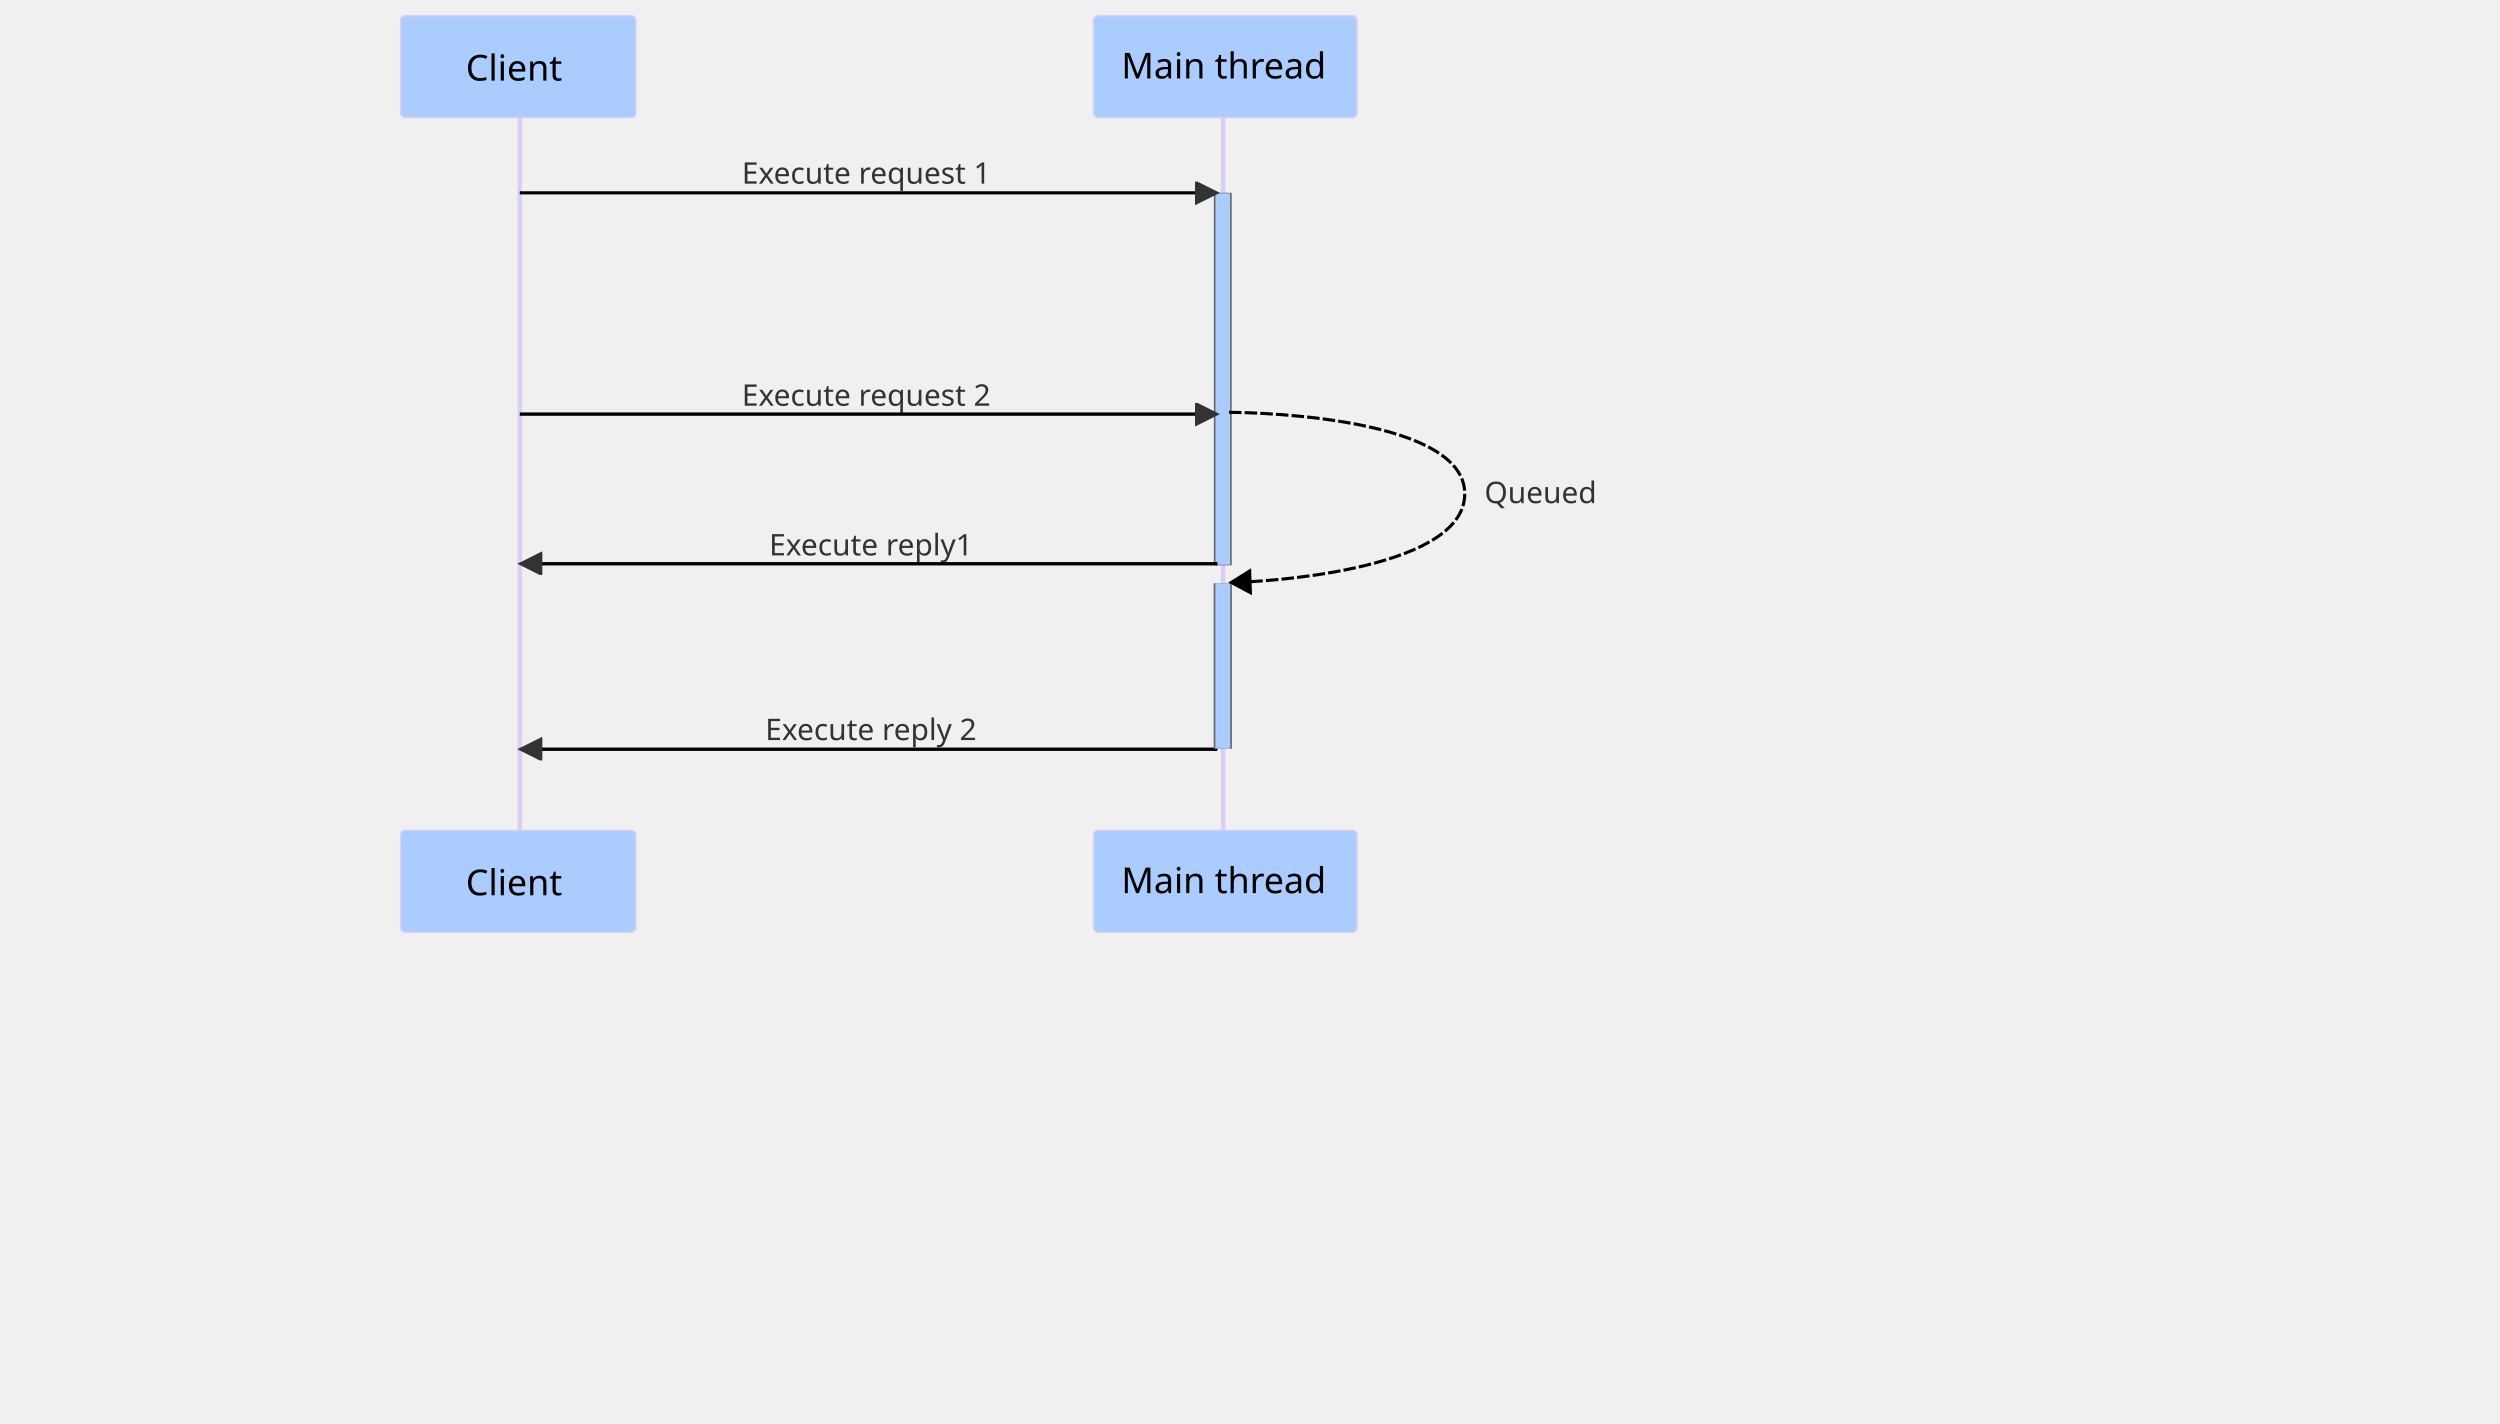
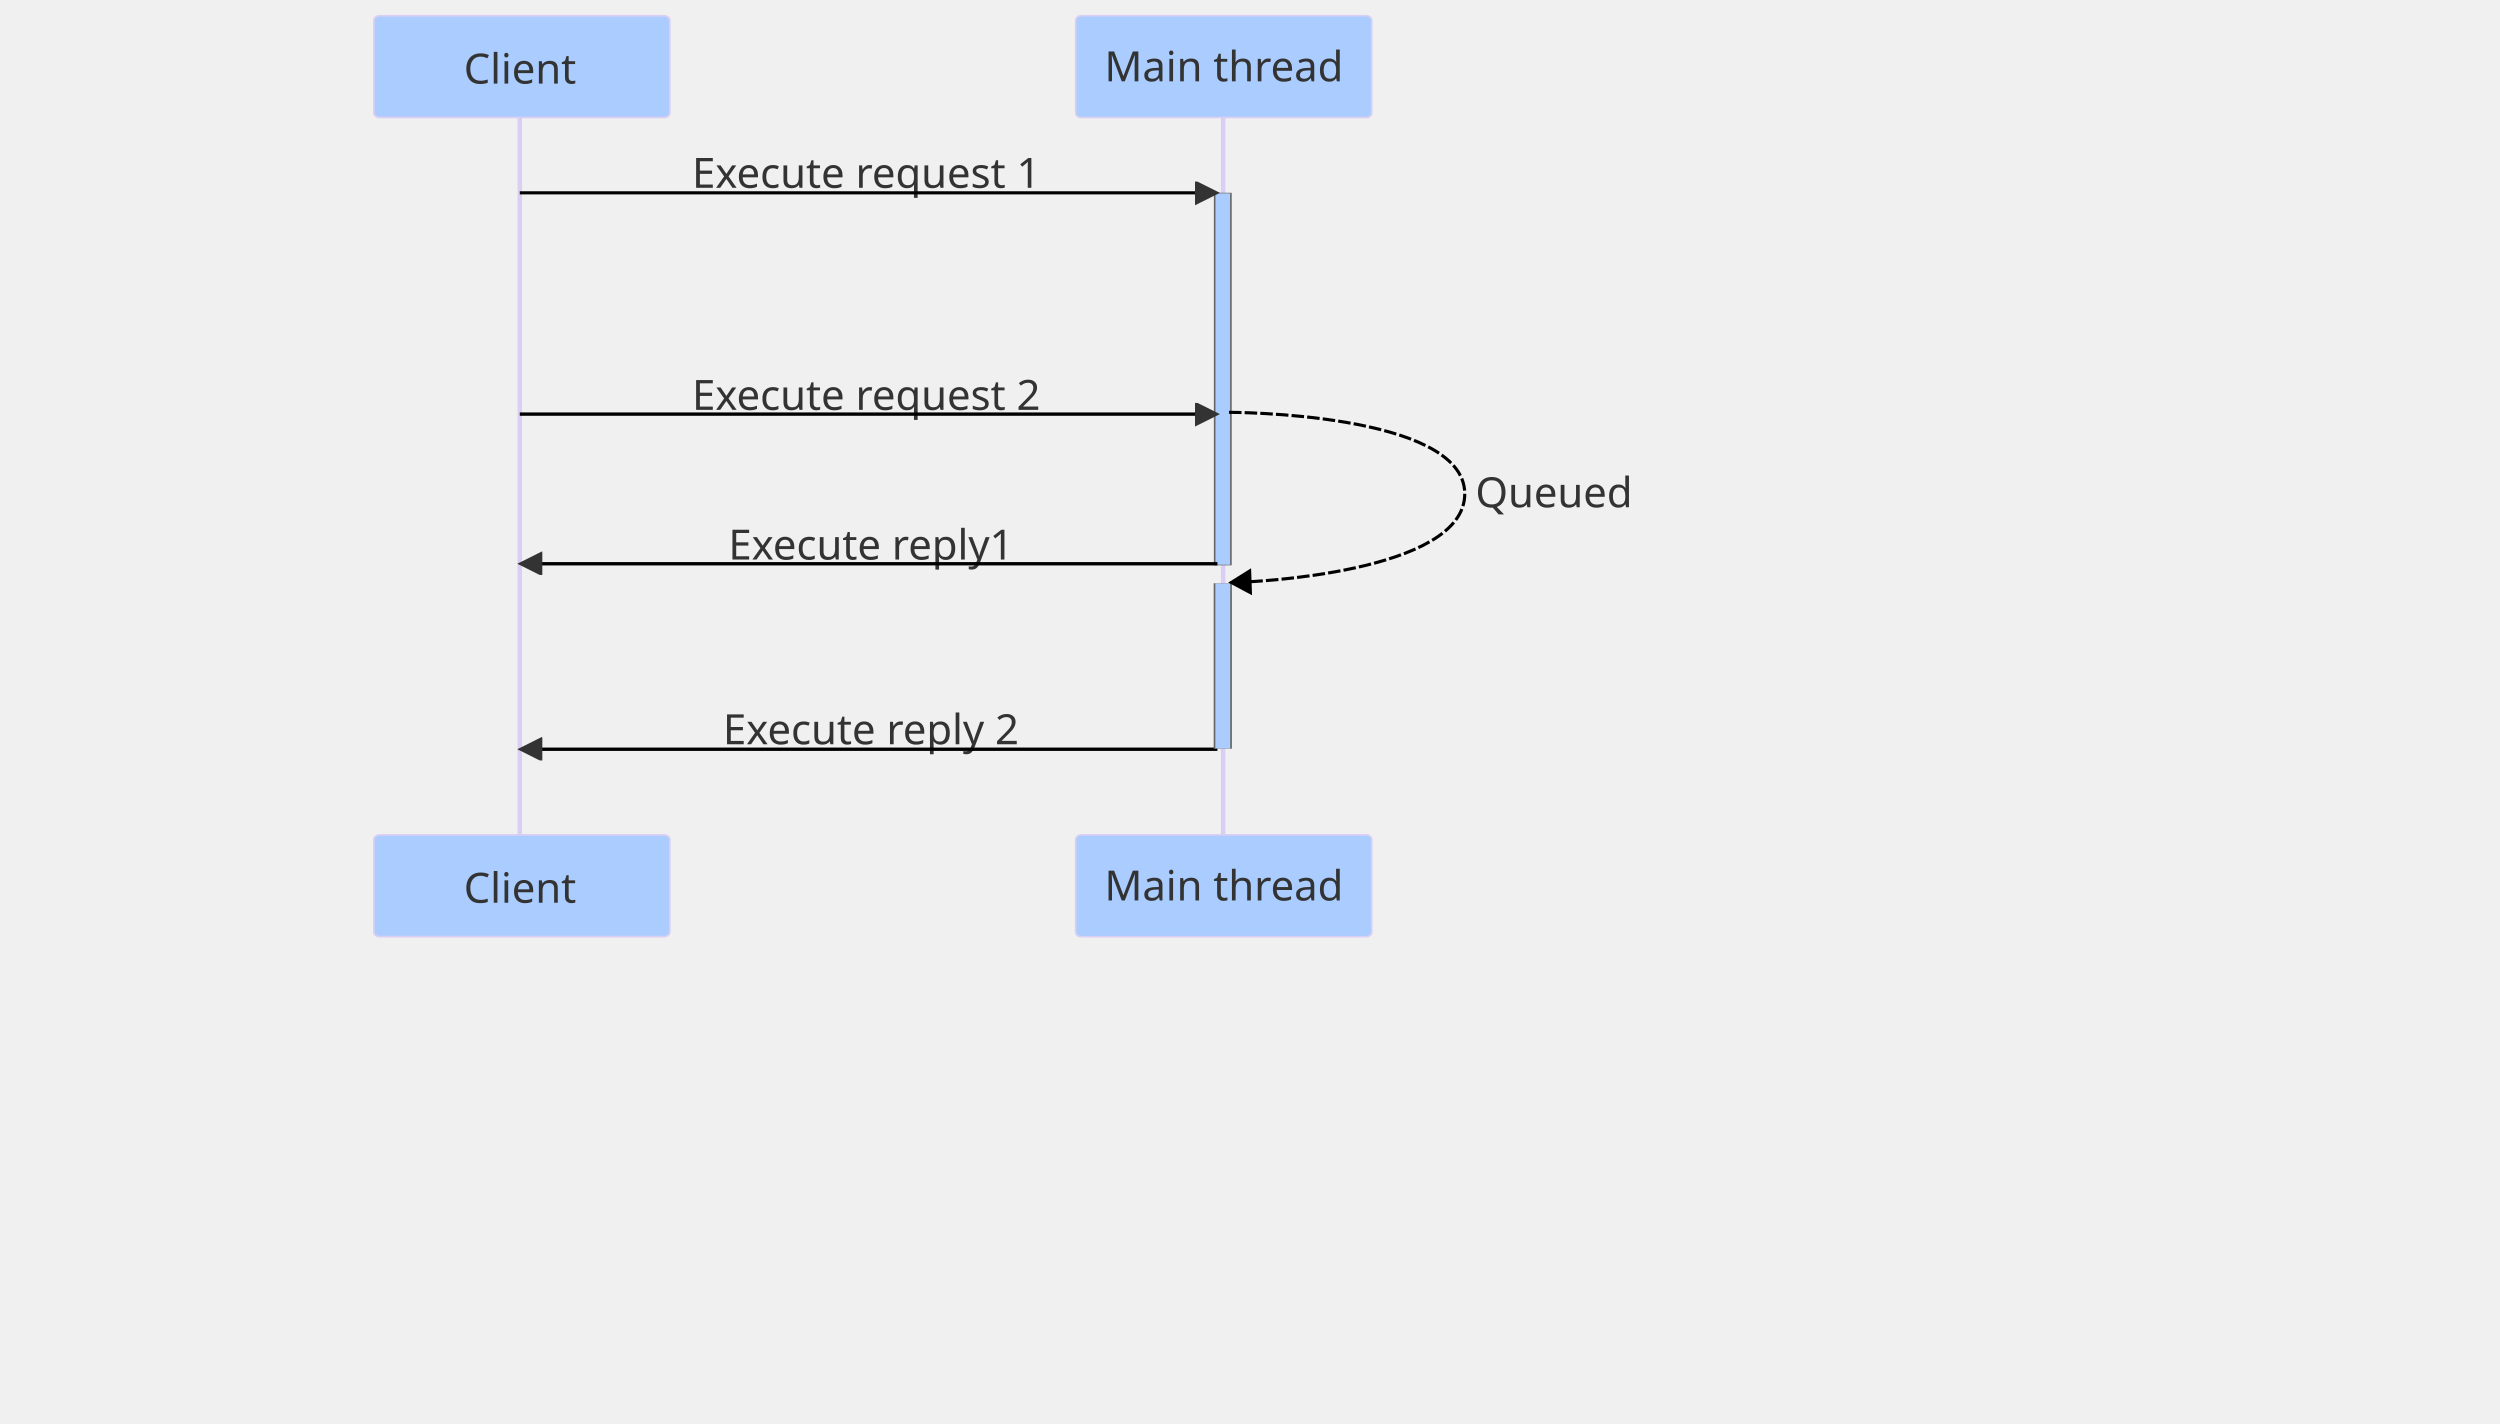
<svg xmlns="http://www.w3.org/2000/svg" aria-roledescription="sequence" role="graphics-document document" style="overflow: hidden; max-width: 100%;" width="1117px" id="graph-div" height="636px" version="1.1">
  <defs id="defs1">
    <marker style="overflow:visible" id="Triangle" refX="0" refY="0" orient="auto-start-reverse" markerWidth="1.4" markerHeight="1.4" viewBox="0 0 1 1" preserveAspectRatio="xMidYMid">
      <path transform="scale(0.5)" style="fill:context-stroke;fill-rule:evenodd;stroke:context-stroke;stroke-width:1pt" d="M 5.77,0 -2.88,5 V -5 Z" id="path135" />
    </marker>
    <symbol height="24" width="24" id="computer">
      <path d="M2 2v13h20v-13h-20zm18 11h-16v-9h16v9zm-10.228 6l.466-1h3.524l.467 1h-4.457zm14.228 3h-24l2-6h2.104l-1.33 4h18.45l-1.297-4h2.073l2 6zm-5-10h-14v-7h14v7z" transform="scale(.5)" id="path1" />
    </symbol>
    <style id="svg-pan-zoom-controls-styles" type="text/css">.svg-pan-zoom-control { cursor: pointer; fill: black; fill-opacity: 0.333; } .svg-pan-zoom-control:hover { fill-opacity: 0.8; } .svg-pan-zoom-control-background { fill: white; fill-opacity: 0.5; } .svg-pan-zoom-control-background { fill-opacity: 0.8; }</style>
    <style id="style16">#graph-div{font-family:"trebuchet ms",verdana,arial,sans-serif;font-size:16px;fill:#333;}#graph-div .error-icon{fill:#552222;}#graph-div .error-text{fill:#552222;stroke:#552222;}#graph-div .edge-thickness-normal{stroke-width:2px;}#graph-div .edge-thickness-thick{stroke-width:3.5px;}#graph-div .edge-pattern-solid{stroke-dasharray:0;}#graph-div .edge-pattern-dashed{stroke-dasharray:3;}#graph-div .edge-pattern-dotted{stroke-dasharray:2;}#graph-div .marker{fill:#333333;stroke:#333333;}#graph-div .marker.cross{stroke:#333333;}#graph-div svg{font-family:"trebuchet ms",verdana,arial,sans-serif;font-size:16px;}#graph-div .actor{stroke:hsl(259.626, 59.777%, 87.902%);fill:#ECECFF;}#graph-div text.actor&gt;tspan{fill:black;stroke:none;}#graph-div .actor-line{stroke:grey;}#graph-div .messageLine0{stroke-width:1.5;stroke-dasharray:none;stroke:#333;}#graph-div .messageLine1{stroke-width:1.5;stroke-dasharray:2,2;stroke:#333;}#graph-div #arrowhead path{fill:#333;stroke:#333;}#graph-div .sequenceNumber{fill:white;}#graph-div #sequencenumber{fill:#333;}#graph-div #crosshead path{fill:#333;stroke:#333;}#graph-div .messageText{fill:#333;stroke:none;}#graph-div .labelBox{stroke:hsl(259.626, 59.777%, 87.902%);fill:#ECECFF;}#graph-div .labelText,#graph-div .labelText&gt;tspan{fill:black;stroke:none;}#graph-div .loopText,#graph-div .loopText&gt;tspan{fill:black;stroke:none;}#graph-div .loopLine{stroke-width:2px;stroke-dasharray:2,2;stroke:hsl(259.626, 59.777%, 87.902%);fill:hsl(259.626, 59.777%, 87.902%);}#graph-div .note{stroke:#aaaa33;fill:#fff5ad;}#graph-div .noteText,#graph-div .noteText&gt;tspan{fill:black;stroke:none;}#graph-div .activation0{fill:#f4f4f4;stroke:#666;}#graph-div .activation1{fill:#f4f4f4;stroke:#666;}#graph-div .activation2{fill:#f4f4f4;stroke:#666;}#graph-div .actorPopupMenu{position:absolute;}#graph-div .actorPopupMenuPanel{position:absolute;fill:#ECECFF;box-shadow:0px 8px 16px 0px rgba(0,0,0,0.2);filter:drop-shadow(3px 5px 2px rgb(0 0 0 / 0.4));}#graph-div .actor-man line{stroke:hsl(259.626, 59.777%, 87.902%);fill:#ECECFF;}#graph-div .actor-man circle,#graph-div line{stroke:hsl(259.626, 59.777%, 87.902%);fill:#ECECFF;stroke-width:2px;}#graph-div :root{--mermaid-font-family:"trebuchet ms",verdana,arial,sans-serif;}</style>
  </defs>
  <defs id="defs2">
    <symbol clip-rule="evenodd" fill-rule="evenodd" id="database">
      <path d="M12.258.001l.256.004.255.005.253.008.251.01.249.012.247.015.246.016.242.019.241.02.239.023.236.024.233.027.231.028.229.031.225.032.223.034.22.036.217.038.214.04.211.041.208.043.205.045.201.046.198.048.194.05.191.051.187.053.183.054.18.056.175.057.172.059.168.06.163.061.16.063.155.064.15.066.074.033.073.033.071.034.07.034.069.035.068.035.067.035.066.035.064.036.064.036.062.036.06.036.06.037.058.037.058.037.055.038.055.038.053.038.052.038.051.039.05.039.048.039.047.039.045.04.044.04.043.04.041.04.04.041.039.041.037.041.036.041.034.041.033.042.032.042.03.042.029.042.027.042.026.043.024.043.023.043.021.043.02.043.018.044.017.043.015.044.013.044.012.044.011.045.009.044.007.045.006.045.004.045.002.045.001.045v17l-.001.045-.002.045-.004.045-.006.045-.007.045-.009.044-.011.045-.012.044-.013.044-.015.044-.017.043-.018.044-.02.043-.021.043-.023.043-.024.043-.026.043-.027.042-.029.042-.03.042-.032.042-.033.042-.034.041-.036.041-.037.041-.039.041-.04.041-.041.04-.043.04-.044.04-.045.04-.047.039-.048.039-.05.039-.051.039-.052.038-.053.038-.055.038-.055.038-.058.037-.058.037-.06.037-.06.036-.062.036-.064.036-.064.036-.066.035-.067.035-.068.035-.069.035-.07.034-.071.034-.073.033-.074.033-.15.066-.155.064-.16.063-.163.061-.168.06-.172.059-.175.057-.18.056-.183.054-.187.053-.191.051-.194.05-.198.048-.201.046-.205.045-.208.043-.211.041-.214.04-.217.038-.22.036-.223.034-.225.032-.229.031-.231.028-.233.027-.236.024-.239.023-.241.02-.242.019-.246.016-.247.015-.249.012-.251.01-.253.008-.255.005-.256.004-.258.001-.258-.001-.256-.004-.255-.005-.253-.008-.251-.01-.249-.012-.247-.015-.245-.016-.243-.019-.241-.02-.238-.023-.236-.024-.234-.027-.231-.028-.228-.031-.226-.032-.223-.034-.22-.036-.217-.038-.214-.04-.211-.041-.208-.043-.204-.045-.201-.046-.198-.048-.195-.05-.19-.051-.187-.053-.184-.054-.179-.056-.176-.057-.172-.059-.167-.06-.164-.061-.159-.063-.155-.064-.151-.066-.074-.033-.072-.033-.072-.034-.07-.034-.069-.035-.068-.035-.067-.035-.066-.035-.064-.036-.063-.036-.062-.036-.061-.036-.06-.037-.058-.037-.057-.037-.056-.038-.055-.038-.053-.038-.052-.038-.051-.039-.049-.039-.049-.039-.046-.039-.046-.04-.044-.04-.043-.04-.041-.04-.04-.041-.039-.041-.037-.041-.036-.041-.034-.041-.033-.042-.032-.042-.03-.042-.029-.042-.027-.042-.026-.043-.024-.043-.023-.043-.021-.043-.02-.043-.018-.044-.017-.043-.015-.044-.013-.044-.012-.044-.011-.045-.009-.044-.007-.045-.006-.045-.004-.045-.002-.045-.001-.045v-17l.001-.045.002-.045.004-.045.006-.045.007-.045.009-.044.011-.045.012-.044.013-.044.015-.044.017-.043.018-.044.02-.043.021-.043.023-.043.024-.043.026-.043.027-.042.029-.042.03-.042.032-.042.033-.042.034-.041.036-.041.037-.041.039-.041.04-.041.041-.04.043-.04.044-.04.046-.04.046-.039.049-.039.049-.039.051-.039.052-.038.053-.038.055-.038.056-.038.057-.037.058-.037.06-.037.061-.036.062-.036.063-.036.064-.036.066-.035.067-.035.068-.035.069-.035.07-.034.072-.034.072-.033.074-.033.151-.066.155-.064.159-.063.164-.061.167-.06.172-.059.176-.057.179-.056.184-.054.187-.053.19-.051.195-.05.198-.048.201-.046.204-.045.208-.043.211-.041.214-.04.217-.038.22-.036.223-.034.226-.032.228-.031.231-.028.234-.027.236-.024.238-.023.241-.02.243-.019.245-.016.247-.015.249-.012.251-.01.253-.008.255-.005.256-.004.258-.001.258.001zm-9.258 20.499v.01l.001.021.003.021.004.022.005.021.006.022.007.022.009.023.01.022.011.023.012.023.013.023.015.023.016.024.017.023.018.024.019.024.021.024.022.025.023.024.024.025.052.049.056.05.061.051.066.051.07.051.075.051.079.052.084.052.088.052.092.052.097.052.102.051.105.052.11.052.114.051.119.051.123.051.127.05.131.05.135.05.139.048.144.049.147.047.152.047.155.047.16.045.163.045.167.043.171.043.176.041.178.041.183.039.187.039.19.037.194.035.197.035.202.033.204.031.209.03.212.029.216.027.219.025.222.024.226.021.23.02.233.018.236.016.24.015.243.012.246.01.249.008.253.005.256.004.259.001.26-.001.257-.004.254-.005.25-.008.247-.011.244-.012.241-.014.237-.016.233-.018.231-.021.226-.021.224-.024.22-.026.216-.027.212-.028.21-.031.205-.031.202-.034.198-.034.194-.036.191-.037.187-.039.183-.04.179-.04.175-.042.172-.043.168-.044.163-.045.16-.046.155-.046.152-.047.148-.048.143-.049.139-.049.136-.05.131-.05.126-.05.123-.051.118-.052.114-.051.11-.052.106-.052.101-.052.096-.052.092-.052.088-.053.083-.051.079-.052.074-.052.07-.051.065-.051.06-.051.056-.05.051-.05.023-.024.023-.025.021-.024.02-.024.019-.024.018-.024.017-.024.015-.023.014-.024.013-.023.012-.023.01-.023.01-.022.008-.022.006-.022.006-.022.004-.022.004-.021.001-.021.001-.021v-4.127l-.077.055-.08.053-.083.054-.085.053-.087.052-.09.052-.093.051-.095.05-.097.05-.1.049-.102.049-.105.048-.106.047-.109.047-.111.046-.114.045-.115.045-.118.044-.12.043-.122.042-.124.042-.126.041-.128.04-.13.04-.132.038-.134.038-.135.037-.138.037-.139.035-.142.035-.143.034-.144.033-.147.032-.148.031-.15.03-.151.03-.153.029-.154.027-.156.027-.158.026-.159.025-.161.024-.162.023-.163.022-.165.021-.166.02-.167.019-.169.018-.169.017-.171.016-.173.015-.173.014-.175.013-.175.012-.177.011-.178.01-.179.008-.179.008-.181.006-.182.005-.182.004-.184.003-.184.002h-.37l-.184-.002-.184-.003-.182-.004-.182-.005-.181-.006-.179-.008-.179-.008-.178-.01-.176-.011-.176-.012-.175-.013-.173-.014-.172-.015-.171-.016-.17-.017-.169-.018-.167-.019-.166-.02-.165-.021-.163-.022-.162-.023-.161-.024-.159-.025-.157-.026-.156-.027-.155-.027-.153-.029-.151-.03-.15-.03-.148-.031-.146-.032-.145-.033-.143-.034-.141-.035-.14-.035-.137-.037-.136-.037-.134-.038-.132-.038-.13-.04-.128-.04-.126-.041-.124-.042-.122-.042-.12-.044-.117-.043-.116-.045-.113-.045-.112-.046-.109-.047-.106-.047-.105-.048-.102-.049-.1-.049-.097-.05-.095-.05-.093-.052-.09-.051-.087-.052-.085-.053-.083-.054-.08-.054-.077-.054v4.127zm0-5.654v.011l.001.021.003.021.004.021.005.022.006.022.007.022.009.022.01.022.011.023.012.023.013.023.015.024.016.023.017.024.018.024.019.024.021.024.022.024.023.025.024.024.052.05.056.05.061.05.066.051.07.051.075.052.079.051.084.052.088.052.092.052.097.052.102.052.105.052.11.051.114.051.119.052.123.05.127.051.131.05.135.049.139.049.144.048.147.048.152.047.155.046.16.045.163.045.167.044.171.042.176.042.178.04.183.04.187.038.19.037.194.036.197.034.202.033.204.032.209.03.212.028.216.027.219.025.222.024.226.022.23.02.233.018.236.016.24.014.243.012.246.01.249.008.253.006.256.003.259.001.26-.001.257-.003.254-.006.25-.008.247-.01.244-.012.241-.015.237-.016.233-.018.231-.02.226-.022.224-.024.22-.025.216-.027.212-.029.21-.03.205-.032.202-.033.198-.035.194-.036.191-.037.187-.039.183-.039.179-.041.175-.042.172-.043.168-.044.163-.045.16-.045.155-.047.152-.047.148-.048.143-.048.139-.05.136-.049.131-.05.126-.051.123-.051.118-.051.114-.052.11-.052.106-.052.101-.052.096-.052.092-.052.088-.052.083-.052.079-.052.074-.051.07-.052.065-.051.06-.05.056-.051.051-.049.023-.025.023-.024.021-.025.02-.024.019-.024.018-.024.017-.024.015-.023.014-.023.013-.024.012-.022.01-.023.01-.023.008-.022.006-.022.006-.022.004-.021.004-.022.001-.021.001-.021v-4.139l-.077.054-.08.054-.083.054-.085.052-.087.053-.09.051-.093.051-.095.051-.097.05-.1.049-.102.049-.105.048-.106.047-.109.047-.111.046-.114.045-.115.044-.118.044-.12.044-.122.042-.124.042-.126.041-.128.04-.13.039-.132.039-.134.038-.135.037-.138.036-.139.036-.142.035-.143.033-.144.033-.147.033-.148.031-.15.03-.151.03-.153.028-.154.028-.156.027-.158.026-.159.025-.161.024-.162.023-.163.022-.165.021-.166.02-.167.019-.169.018-.169.017-.171.016-.173.015-.173.014-.175.013-.175.012-.177.011-.178.009-.179.009-.179.007-.181.007-.182.005-.182.004-.184.003-.184.002h-.37l-.184-.002-.184-.003-.182-.004-.182-.005-.181-.007-.179-.007-.179-.009-.178-.009-.176-.011-.176-.012-.175-.013-.173-.014-.172-.015-.171-.016-.17-.017-.169-.018-.167-.019-.166-.02-.165-.021-.163-.022-.162-.023-.161-.024-.159-.025-.157-.026-.156-.027-.155-.028-.153-.028-.151-.03-.15-.03-.148-.031-.146-.033-.145-.033-.143-.033-.141-.035-.14-.036-.137-.036-.136-.037-.134-.038-.132-.039-.13-.039-.128-.04-.126-.041-.124-.042-.122-.043-.12-.043-.117-.044-.116-.044-.113-.046-.112-.046-.109-.046-.106-.047-.105-.048-.102-.049-.1-.049-.097-.05-.095-.051-.093-.051-.09-.051-.087-.053-.085-.052-.083-.054-.08-.054-.077-.054v4.139zm0-5.666v.011l.001.02.003.022.004.021.005.022.006.021.007.022.009.023.01.022.011.023.012.023.013.023.015.023.016.024.017.024.018.023.019.024.021.025.022.024.023.024.024.025.052.05.056.05.061.05.066.051.07.051.075.052.079.051.084.052.088.052.092.052.097.052.102.052.105.051.11.052.114.051.119.051.123.051.127.05.131.05.135.05.139.049.144.048.147.048.152.047.155.046.16.045.163.045.167.043.171.043.176.042.178.04.183.04.187.038.19.037.194.036.197.034.202.033.204.032.209.03.212.028.216.027.219.025.222.024.226.021.23.02.233.018.236.017.24.014.243.012.246.01.249.008.253.006.256.003.259.001.26-.001.257-.003.254-.006.25-.008.247-.01.244-.013.241-.014.237-.016.233-.018.231-.02.226-.022.224-.024.22-.025.216-.027.212-.029.21-.03.205-.032.202-.033.198-.035.194-.036.191-.037.187-.039.183-.039.179-.041.175-.042.172-.043.168-.044.163-.045.16-.045.155-.047.152-.047.148-.048.143-.049.139-.049.136-.049.131-.051.126-.05.123-.051.118-.052.114-.051.11-.052.106-.052.101-.052.096-.052.092-.052.088-.052.083-.052.079-.052.074-.052.07-.051.065-.051.06-.051.056-.05.051-.049.023-.025.023-.025.021-.024.02-.024.019-.024.018-.024.017-.024.015-.023.014-.024.013-.023.012-.023.01-.022.01-.023.008-.022.006-.022.006-.022.004-.022.004-.021.001-.021.001-.021v-4.153l-.077.054-.08.054-.083.053-.085.053-.087.053-.09.051-.093.051-.095.051-.097.05-.1.049-.102.048-.105.048-.106.048-.109.046-.111.046-.114.046-.115.044-.118.044-.12.043-.122.043-.124.042-.126.041-.128.04-.13.039-.132.039-.134.038-.135.037-.138.036-.139.036-.142.034-.143.034-.144.033-.147.032-.148.032-.15.03-.151.03-.153.028-.154.028-.156.027-.158.026-.159.024-.161.024-.162.023-.163.023-.165.021-.166.02-.167.019-.169.018-.169.017-.171.016-.173.015-.173.014-.175.013-.175.012-.177.01-.178.01-.179.009-.179.007-.181.006-.182.006-.182.004-.184.003-.184.001-.185.001-.185-.001-.184-.001-.184-.003-.182-.004-.182-.006-.181-.006-.179-.007-.179-.009-.178-.01-.176-.01-.176-.012-.175-.013-.173-.014-.172-.015-.171-.016-.17-.017-.169-.018-.167-.019-.166-.02-.165-.021-.163-.023-.162-.023-.161-.024-.159-.024-.157-.026-.156-.027-.155-.028-.153-.028-.151-.03-.15-.03-.148-.032-.146-.032-.145-.033-.143-.034-.141-.034-.14-.036-.137-.036-.136-.037-.134-.038-.132-.039-.13-.039-.128-.041-.126-.041-.124-.041-.122-.043-.12-.043-.117-.044-.116-.044-.113-.046-.112-.046-.109-.046-.106-.048-.105-.048-.102-.048-.1-.05-.097-.049-.095-.051-.093-.051-.09-.052-.087-.052-.085-.053-.083-.053-.08-.054-.077-.054v4.153zm8.74-8.179l-.257.004-.254.005-.25.008-.247.011-.244.012-.241.014-.237.016-.233.018-.231.021-.226.022-.224.023-.22.026-.216.027-.212.028-.21.031-.205.032-.202.033-.198.034-.194.036-.191.038-.187.038-.183.04-.179.041-.175.042-.172.043-.168.043-.163.045-.16.046-.155.046-.152.048-.148.048-.143.048-.139.049-.136.05-.131.05-.126.051-.123.051-.118.051-.114.052-.11.052-.106.052-.101.052-.096.052-.092.052-.088.052-.083.052-.079.052-.074.051-.07.052-.065.051-.06.05-.056.05-.051.05-.023.025-.023.024-.021.024-.02.025-.019.024-.018.024-.017.023-.015.024-.014.023-.013.023-.012.023-.01.023-.01.022-.008.022-.006.023-.006.021-.004.022-.004.021-.001.021-.001.021.001.021.001.021.004.021.004.022.006.021.006.023.008.022.01.022.01.023.012.023.013.023.014.023.015.024.017.023.018.024.019.024.02.025.021.024.023.024.023.025.051.05.056.05.06.05.065.051.07.052.074.051.079.052.083.052.088.052.092.052.096.052.101.052.106.052.11.052.114.052.118.051.123.051.126.051.131.05.136.05.139.049.143.048.148.048.152.048.155.046.16.046.163.045.168.043.172.043.175.042.179.041.183.04.187.038.191.038.194.036.198.034.202.033.205.032.21.031.212.028.216.027.22.026.224.023.226.022.231.021.233.018.237.016.241.014.244.012.247.011.25.008.254.005.257.004.26.001.26-.001.257-.004.254-.005.25-.008.247-.011.244-.012.241-.014.237-.016.233-.018.231-.021.226-.022.224-.023.22-.026.216-.027.212-.028.21-.031.205-.032.202-.033.198-.034.194-.036.191-.038.187-.038.183-.04.179-.041.175-.042.172-.043.168-.043.163-.045.16-.046.155-.046.152-.048.148-.048.143-.048.139-.049.136-.05.131-.05.126-.051.123-.051.118-.051.114-.052.11-.052.106-.052.101-.052.096-.052.092-.052.088-.052.083-.052.079-.052.074-.051.07-.052.065-.051.06-.05.056-.05.051-.05.023-.025.023-.024.021-.024.02-.025.019-.024.018-.024.017-.023.015-.024.014-.023.013-.023.012-.023.01-.023.01-.022.008-.022.006-.023.006-.021.004-.022.004-.021.001-.021.001-.021-.001-.021-.001-.021-.004-.021-.004-.022-.006-.021-.006-.023-.008-.022-.01-.022-.01-.023-.012-.023-.013-.023-.014-.023-.015-.024-.017-.023-.018-.024-.019-.024-.02-.025-.021-.024-.023-.024-.023-.025-.051-.05-.056-.05-.06-.05-.065-.051-.07-.052-.074-.051-.079-.052-.083-.052-.088-.052-.092-.052-.096-.052-.101-.052-.106-.052-.11-.052-.114-.052-.118-.051-.123-.051-.126-.051-.131-.05-.136-.05-.139-.049-.143-.048-.148-.048-.152-.048-.155-.046-.16-.046-.163-.045-.168-.043-.172-.043-.175-.042-.179-.041-.183-.04-.187-.038-.191-.038-.194-.036-.198-.034-.202-.033-.205-.032-.21-.031-.212-.028-.216-.027-.22-.026-.224-.023-.226-.022-.231-.021-.233-.018-.237-.016-.241-.014-.244-.012-.247-.011-.25-.008-.254-.005-.257-.004-.26-.001-.26.001z" transform="scale(.5)" id="path2" />
    </symbol>
  </defs>
  <defs id="defs3">
    <symbol height="24" width="24" id="clock">
      <path d="M12 2c5.514 0 10 4.486 10 10s-4.486 10-10 10-10-4.486-10-10 4.486-10 10-10zm0-2c-6.627 0-12 5.373-12 12s5.373 12 12 12 12-5.373 12-12-5.373-12-12-12zm5.848 12.459c.202.038.202.333.001.372-1.907.361-6.045 1.111-6.547 1.111-.719 0-1.301-.582-1.301-1.301 0-.512.77-5.447 1.125-7.445.034-.192.312-.181.343.014l.985 6.238 5.394 1.011z" transform="scale(.5)" id="path3" />
    </symbol>
  </defs>
  <defs id="defs4">
    <marker orient="auto" markerHeight="12" markerWidth="12" markerUnits="userSpaceOnUse" refY="5" refX="7.9" id="arrowhead">
      <path d="M 0 0 L 10 5 L 0 10 z" id="path4" />
    </marker>
  </defs>
  <defs id="defs5">
    <marker refY="4.5" refX="4" orient="auto" markerHeight="8" markerWidth="15" id="crosshead">
      <path style="stroke-dasharray: 0, 0;" d="M 1,2 L 6,7 M 6,2 L 1,7" stroke-width="1pt" stroke="#000000" fill="none" id="path5" />
    </marker>
  </defs>
  <defs id="defs6">
    <marker orient="auto" markerHeight="28" markerWidth="20" refY="7" refX="15.5" id="filled-head">
      <path d="M 18,7 L9,13 L14,7 L9,1 Z" id="path6" />
    </marker>
  </defs>
  <defs id="defs7">
    <marker orient="auto" markerHeight="40" markerWidth="60" refY="15" refX="15" id="sequencenumber">
      <circle r="6" cy="15" cx="15" id="circle6" />
    </marker>
  </defs>
  <line stroke="#999999" stroke-width="0.28px" class="200" y2="375.214" x2="546.491" y1="10.507" x1="546.491" id="actor2" style="fill:#aaccff" />
-   <rect class="actor actor-top" ry="2.101" rx="2.101" name="shell" height="45.529" width="117.674" stroke="#666666" fill="#eaeaea" y="7.004" x="488.606" id="rect14" style="stroke-width:0.7;fill:#aaccff" />
+   <rect class="actor actor-top" ry="2.099" rx="2.362" name="shell" height="45.487" width="132.258" stroke="#666666" fill="#eaeaea" y="7.025" x="480.627" id="rect14" style="fill:#aaccff;stroke-width:0.742" />
  <line stroke="#999999" stroke-width="0.279px" class="200" y2="374.7" x2="232.254" y1="10.507" x1="232.254" id="actor0" style="fill:#aaccff" />
-   <rect class="actor actor-top" ry="2.101" rx="2.101" name="client" height="45.529" width="105.066" stroke="#666666" fill="#eaeaea" y="7.004" x="179.011" id="rect16" style="stroke-width:0.7;fill:#aaccff" />
+   <rect class="actor actor-top" ry="2.097" rx="2.644" name="client" height="45.444" width="132.215" stroke="#666666" fill="#eaeaea" y="7.047" x="167.053" id="rect16" style="fill:#aaccff;stroke-width:0.785" />
  <g id="g17" transform="matrix(0.7004405,0,0,0.7004405,179.011,7.004405)" />
  <g id="g19" transform="matrix(0.7251765,0,0,0.2802497,13.33684,41.14332)" style="fill:#aaccff">
    <rect class="activation0" ry="0" rx="0" height="593" width="10" stroke="#666666" fill="#edf2ae" y="161" x="730" id="rect18" style="fill:#aaccff" />
  </g>
  <g id="g20" transform="matrix(0.7004405,0,0,0.7004405,179.011,7.004405)" />
-   <text style="font-style:normal;font-variant:normal;font-weight:normal;font-stretch:normal;font-size:13.333px;font-family:sans-serif;-inkscape-font-specification:'sans-serif, Normal';font-variant-ligatures:normal;font-variant-caps:normal;font-variant-numeric:normal;font-variant-east-asian:normal;stroke-width:0.7" dy="8.405" class="messageText" alignment-baseline="middle" dominant-baseline="middle" text-anchor="middle" y="69.04" x="387.042" id="text26">Execute request 1</text>
+   <text style="font-style:normal;font-variant:normal;font-weight:normal;font-stretch:normal;font-size:18.667px;font-family:sans-serif;-inkscape-font-specification:'sans-serif, Normal';font-variant-ligatures:normal;font-variant-caps:normal;font-variant-numeric:normal;font-variant-east-asian:normal;stroke-width:0.7" dy="8.405" class="messageText" alignment-baseline="middle" dominant-baseline="middle" text-anchor="middle" y="69.04" x="387.042" id="text26">Execute request 1</text>
  <line style="fill:#1a1a1a;stroke-width:1.401;stroke-dasharray:none;stroke:#000000;stroke-opacity:1" marker-end="url(#arrowhead)" stroke="none" stroke-width="1.401" class="messageLine0" y2="86.154" x2="541.839" y1="86.154" x1="232.244" id="line26" />
-   <text style="font-style:normal;font-variant:normal;font-weight:normal;font-stretch:normal;font-size:13.333px;font-family:sans-serif;-inkscape-font-specification:'sans-serif, Normal';font-variant-ligatures:normal;font-variant-caps:normal;font-variant-numeric:normal;font-variant-east-asian:normal;stroke-width:0.7" dy="8.405" class="messageText" alignment-baseline="middle" dominant-baseline="middle" text-anchor="middle" y="168.26" x="387.042" id="text31">Execute request 2</text>
+   <text style="font-style:normal;font-variant:normal;font-weight:normal;font-stretch:normal;font-size:18.667px;font-family:sans-serif;-inkscape-font-specification:'sans-serif, Normal';font-variant-ligatures:normal;font-variant-caps:normal;font-variant-numeric:normal;font-variant-east-asian:normal;stroke-width:0.7" dy="8.405" class="messageText" alignment-baseline="middle" dominant-baseline="middle" text-anchor="middle" y="168.26" x="387.042" id="text31">Execute request 2</text>
  <line style="fill:none;stroke:#000000;stroke-opacity:1" marker-end="url(#arrowhead)" stroke="none" stroke-width="1.401" class="messageLine0" y2="185.024" x2="541.839" y1="185.024" x1="232.244" id="line31" />
-   <text style="font-style:normal;font-variant:normal;font-weight:normal;font-stretch:normal;font-size:13.333px;font-family:sans-serif;-inkscape-font-specification:'sans-serif, Normal';font-variant-ligatures:normal;font-variant-caps:normal;font-variant-numeric:normal;font-variant-east-asian:normal;stroke-width:0.7" dy="8.405" class="messageText" alignment-baseline="middle" dominant-baseline="middle" text-anchor="middle" y="235.123" x="389.143" id="text34">Execute reply1</text>
+   <text style="font-style:normal;font-variant:normal;font-weight:normal;font-stretch:normal;font-size:18.667px;font-family:sans-serif;-inkscape-font-specification:'sans-serif, Normal';font-variant-ligatures:normal;font-variant-caps:normal;font-variant-numeric:normal;font-variant-east-asian:normal;stroke-width:0.7" dy="8.405" class="messageText" alignment-baseline="middle" dominant-baseline="middle" text-anchor="middle" y="235.123" x="389.143" id="text34">Execute reply1</text>
  <line style="fill:none;stroke:#000000;stroke-opacity:1" marker-end="url(#arrowhead)" stroke="none" stroke-width="1.401" class="messageLine0" y2="251.888" x2="234.346" y1="251.888" x1="543.941" id="line34" />
-   <text style="font-style:normal;font-variant:normal;font-weight:normal;font-stretch:normal;font-size:13.333px;font-family:sans-serif;-inkscape-font-specification:'sans-serif, Normal';font-variant-ligatures:normal;font-variant-caps:normal;font-variant-numeric:normal;font-variant-east-asian:normal;stroke-width:0.7" dy="8.405" class="messageText" alignment-baseline="middle" dominant-baseline="middle" text-anchor="middle" y="317.643" x="389.143" id="text39">Execute reply 2</text>
+   <text style="font-style:normal;font-variant:normal;font-weight:normal;font-stretch:normal;font-size:18.667px;font-family:sans-serif;-inkscape-font-specification:'sans-serif, Normal';font-variant-ligatures:normal;font-variant-caps:normal;font-variant-numeric:normal;font-variant-east-asian:normal;stroke-width:0.7" dy="8.405" class="messageText" alignment-baseline="middle" dominant-baseline="middle" text-anchor="middle" y="317.643" x="389.143" id="text39">Execute reply 2</text>
  <line style="fill:none;stroke:#000000;stroke-opacity:1" marker-end="url(#arrowhead)" stroke="none" stroke-width="1.401" class="messageLine0" y2="334.758" x2="234.346" y1="334.758" x1="543.941" id="line39" />
-   <text style="font-style:normal;font-variant:normal;font-weight:normal;font-stretch:normal;font-size:16px;font-family:sans-serif;-inkscape-font-specification:'sans-serif, Normal';font-variant-ligatures:normal;font-variant-caps:normal;font-variant-numeric:normal;font-variant-east-asian:normal;dominant-baseline:central;text-anchor:middle;stroke-width:0.7" class="actor" alignment-baseline="central" dominant-baseline="central" y="28.855" x="546.77" id="text77">
-     <tspan id="tspan77" x="546.77" y="28.855">
-       <tspan x="546.77" id="tspan74" style="font-style:normal;font-variant:normal;font-weight:normal;font-stretch:normal;font-size:16px;font-family:sans-serif;-inkscape-font-specification:'sans-serif, Normal';font-variant-ligatures:normal;font-variant-caps:normal;font-variant-numeric:normal;font-variant-east-asian:normal;stroke-width:0.7">Main thread</tspan>
-     </tspan>
-   </text>
-   <text style="font-style:normal;font-variant:normal;font-weight:normal;font-stretch:normal;font-size:16px;font-family:sans-serif;-inkscape-font-specification:'sans-serif, Normal';font-variant-ligatures:normal;font-variant-caps:normal;font-variant-numeric:normal;font-variant-east-asian:normal;dominant-baseline:central;text-anchor:middle;stroke-width:0.7" class="actor" alignment-baseline="central" dominant-baseline="central" y="29.791" x="229.665" id="text79">
-     <tspan id="tspan79" x="229.665" y="29.791">Client<tspan x="229.665" id="tspan78" style="font-style:normal;font-variant:normal;font-weight:normal;font-stretch:normal;font-size:16px;font-family:sans-serif;-inkscape-font-specification:'sans-serif, Normal';font-variant-ligatures:normal;font-variant-caps:normal;font-variant-numeric:normal;font-variant-east-asian:normal;stroke-width:0.7" />
-     </tspan>
-   </text>
  <g id="g1" transform="matrix(0.7393802,0,0,0.1244486,2.897075,240.6426)" style="fill:#aaccff">
    <rect class="activation0" ry="0" rx="0" height="593" width="10" stroke="#666666" fill="#edf2ae" y="161" x="730" id="rect1" style="fill:#aaccff" />
  </g>
-   <rect class="actor actor-top" ry="2.101" rx="2.101" name="shell" height="45.529" width="117.674" stroke="#666666" fill="#eaeaea" y="371.004" x="488.606" id="rect2" style="fill:#aaccff;stroke-width:0.7" />
-   <rect class="actor actor-top" ry="2.101" rx="2.101" name="client" height="45.529" width="105.066" stroke="#666666" fill="#eaeaea" y="371.004" x="179.011" id="rect3" style="fill:#aaccff;stroke-width:0.7" />
-   <text style="font-style:normal;font-variant:normal;font-weight:normal;font-stretch:normal;font-size:16px;font-family:sans-serif;-inkscape-font-specification:'sans-serif, Normal';font-variant-ligatures:normal;font-variant-caps:normal;font-variant-numeric:normal;font-variant-east-asian:normal;dominant-baseline:central;text-anchor:middle;stroke-width:0.7" class="actor" alignment-baseline="central" dominant-baseline="central" y="392.855" x="546.77" id="text4">
-     <tspan id="tspan4" x="546.77" y="392.855">
-       <tspan x="546.77" id="tspan3" style="font-style:normal;font-variant:normal;font-weight:normal;font-stretch:normal;font-size:16px;font-family:sans-serif;-inkscape-font-specification:'sans-serif, Normal';font-variant-ligatures:normal;font-variant-caps:normal;font-variant-numeric:normal;font-variant-east-asian:normal;stroke-width:0.7">Main thread</tspan>
-     </tspan>
-   </text>
-   <text style="font-style:normal;font-variant:normal;font-weight:normal;font-stretch:normal;font-size:16px;font-family:sans-serif;-inkscape-font-specification:'sans-serif, Normal';font-variant-ligatures:normal;font-variant-caps:normal;font-variant-numeric:normal;font-variant-east-asian:normal;dominant-baseline:central;text-anchor:middle;stroke-width:0.7" class="actor" alignment-baseline="central" dominant-baseline="central" y="393.791" x="229.665" id="text6">
-     <tspan id="tspan6" x="229.665" y="393.791">Client<tspan x="229.665" id="tspan5" style="font-style:normal;font-variant:normal;font-weight:normal;font-stretch:normal;font-size:16px;font-family:sans-serif;-inkscape-font-specification:'sans-serif, Normal';font-variant-ligatures:normal;font-variant-caps:normal;font-variant-numeric:normal;font-variant-east-asian:normal;stroke-width:0.7" />
-     </tspan>
-   </text>
  <path style="opacity:1;fill:none;fill-opacity:1;stroke:#000000;stroke-width:1.4;stroke-dasharray:5.6,1.4;marker-end:url(#Triangle);stroke-dashoffset:0" d="m 549.108,184.224 c 0,0 104.834,-10e-6 105.343,36.132 0.509,36.132 -98.728,39.695 -98.728,39.695" id="path7" />
-   <text style="font-style:normal;font-variant:normal;font-weight:normal;font-stretch:normal;font-size:13.333px;font-family:sans-serif;-inkscape-font-specification:'sans-serif, Normal';font-variant-ligatures:normal;font-variant-caps:normal;font-variant-numeric:normal;font-variant-east-asian:normal;stroke-width:0.7" class="messageText" alignment-baseline="middle" dominant-baseline="middle" text-anchor="middle" y="220.168" x="688.314" id="text8">Queued</text>
+   <text style="font-style:normal;font-variant:normal;font-weight:normal;font-stretch:normal;font-size:18.667px;font-family:sans-serif;-inkscape-font-specification:'sans-serif, Normal';font-variant-ligatures:normal;font-variant-caps:normal;font-variant-numeric:normal;font-variant-east-asian:normal;stroke-width:0.7" class="messageText" alignment-baseline="middle" dominant-baseline="middle" text-anchor="middle" y="220.168" x="694.314" id="text8">Queued</text>
+   <text style="font-style:normal;font-variant:normal;font-weight:normal;font-stretch:normal;font-size:18.667px;font-family:sans-serif;-inkscape-font-specification:'sans-serif, Normal';font-variant-ligatures:normal;font-variant-caps:normal;font-variant-numeric:normal;font-variant-east-asian:normal;stroke-width:0.7" class="messageText" alignment-baseline="middle" dominant-baseline="middle" text-anchor="middle" y="29.854" x="546.838" id="text1">Main thread</text>
+   <text style="font-style:normal;font-variant:normal;font-weight:normal;font-stretch:normal;font-size:18.667px;font-family:sans-serif;-inkscape-font-specification:'sans-serif, Normal';font-variant-ligatures:normal;font-variant-caps:normal;font-variant-numeric:normal;font-variant-east-asian:normal;stroke-width:0.7" class="messageText" alignment-baseline="middle" dominant-baseline="middle" text-anchor="middle" y="30.872" x="232.335" id="text2">Client</text>
+   <rect class="actor actor-top" ry="2.099" rx="2.362" name="shell" height="45.487" width="132.258" stroke="#666666" fill="#eaeaea" y="373.025" x="480.627" id="rect2" style="fill:#aaccff;stroke-width:0.742" />
+   <rect class="actor actor-top" ry="2.097" rx="2.644" name="client" height="45.444" width="132.215" stroke="#666666" fill="#eaeaea" y="373.047" x="167.053" id="rect3" style="fill:#aaccff;stroke-width:0.785" />
+   <text style="font-style:normal;font-variant:normal;font-weight:normal;font-stretch:normal;font-size:18.667px;font-family:sans-serif;-inkscape-font-specification:'sans-serif, Normal';font-variant-ligatures:normal;font-variant-caps:normal;font-variant-numeric:normal;font-variant-east-asian:normal;stroke-width:0.7" class="messageText" alignment-baseline="middle" dominant-baseline="middle" text-anchor="middle" y="395.854" x="546.838" id="text3">Main thread</text>
+   <text style="font-style:normal;font-variant:normal;font-weight:normal;font-stretch:normal;font-size:18.667px;font-family:sans-serif;-inkscape-font-specification:'sans-serif, Normal';font-variant-ligatures:normal;font-variant-caps:normal;font-variant-numeric:normal;font-variant-east-asian:normal;stroke-width:0.7" class="messageText" alignment-baseline="middle" dominant-baseline="middle" text-anchor="middle" y="396.872" x="232.335" id="text4">Client</text>
</svg>
